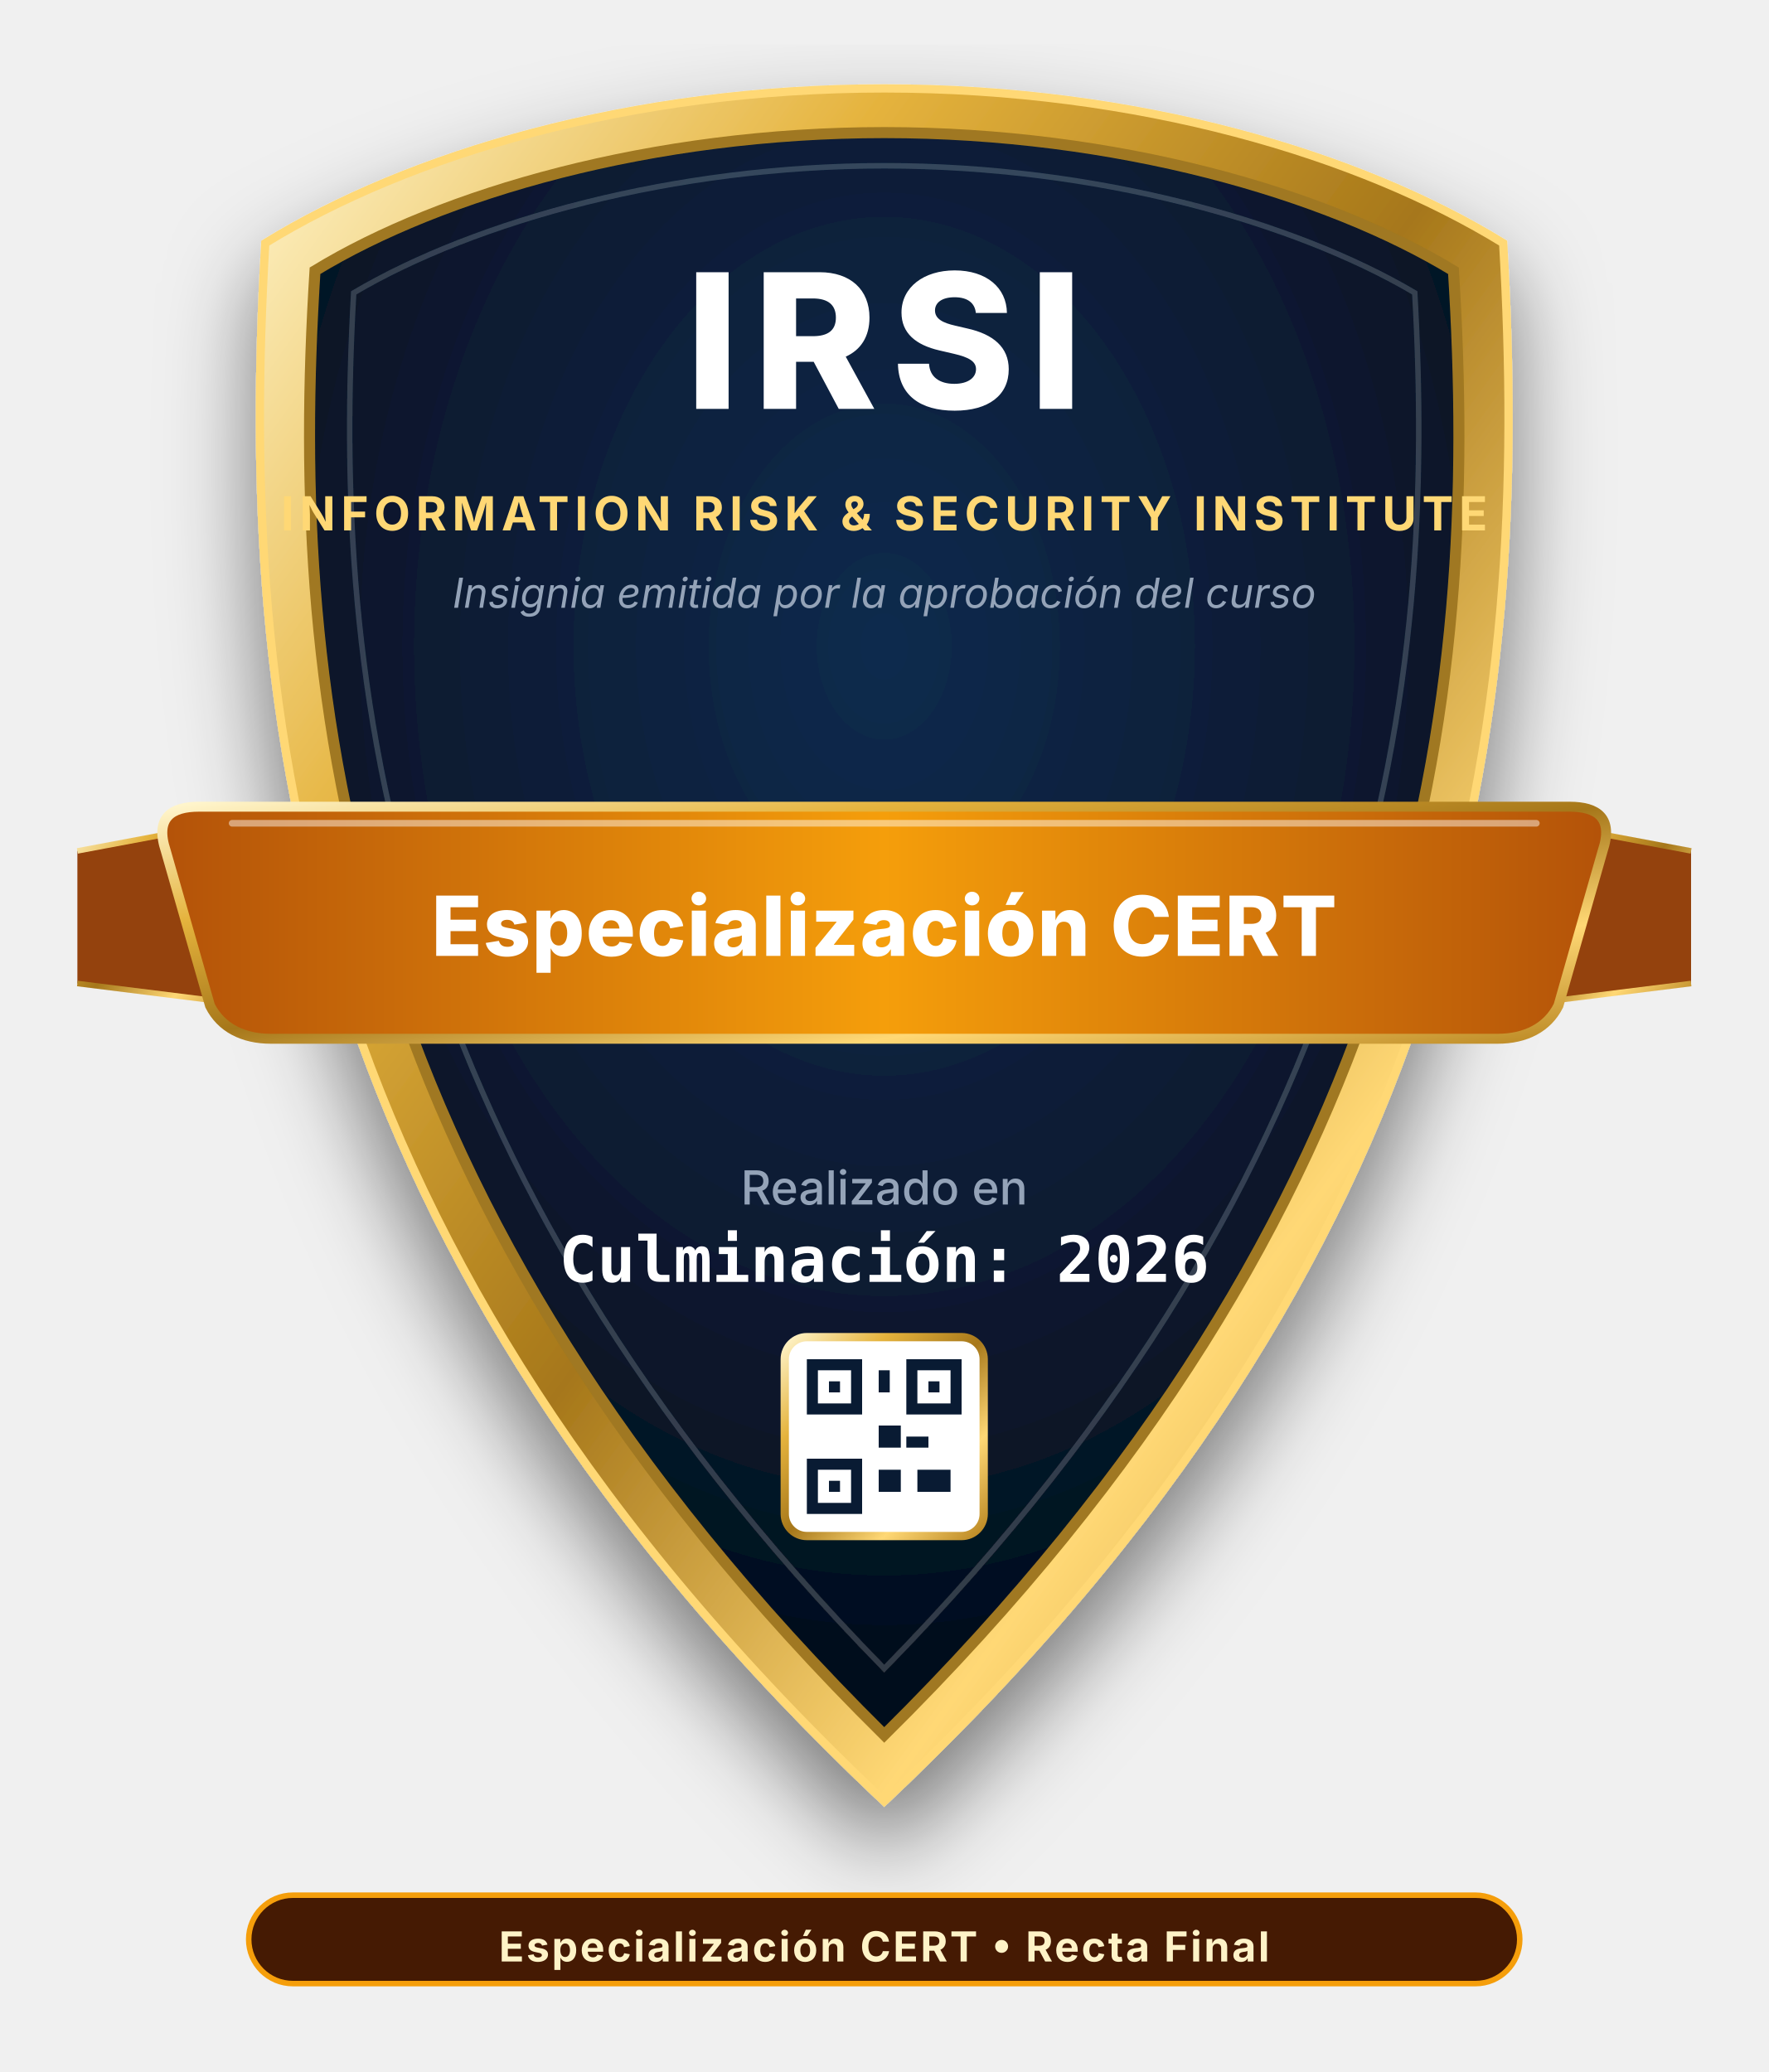
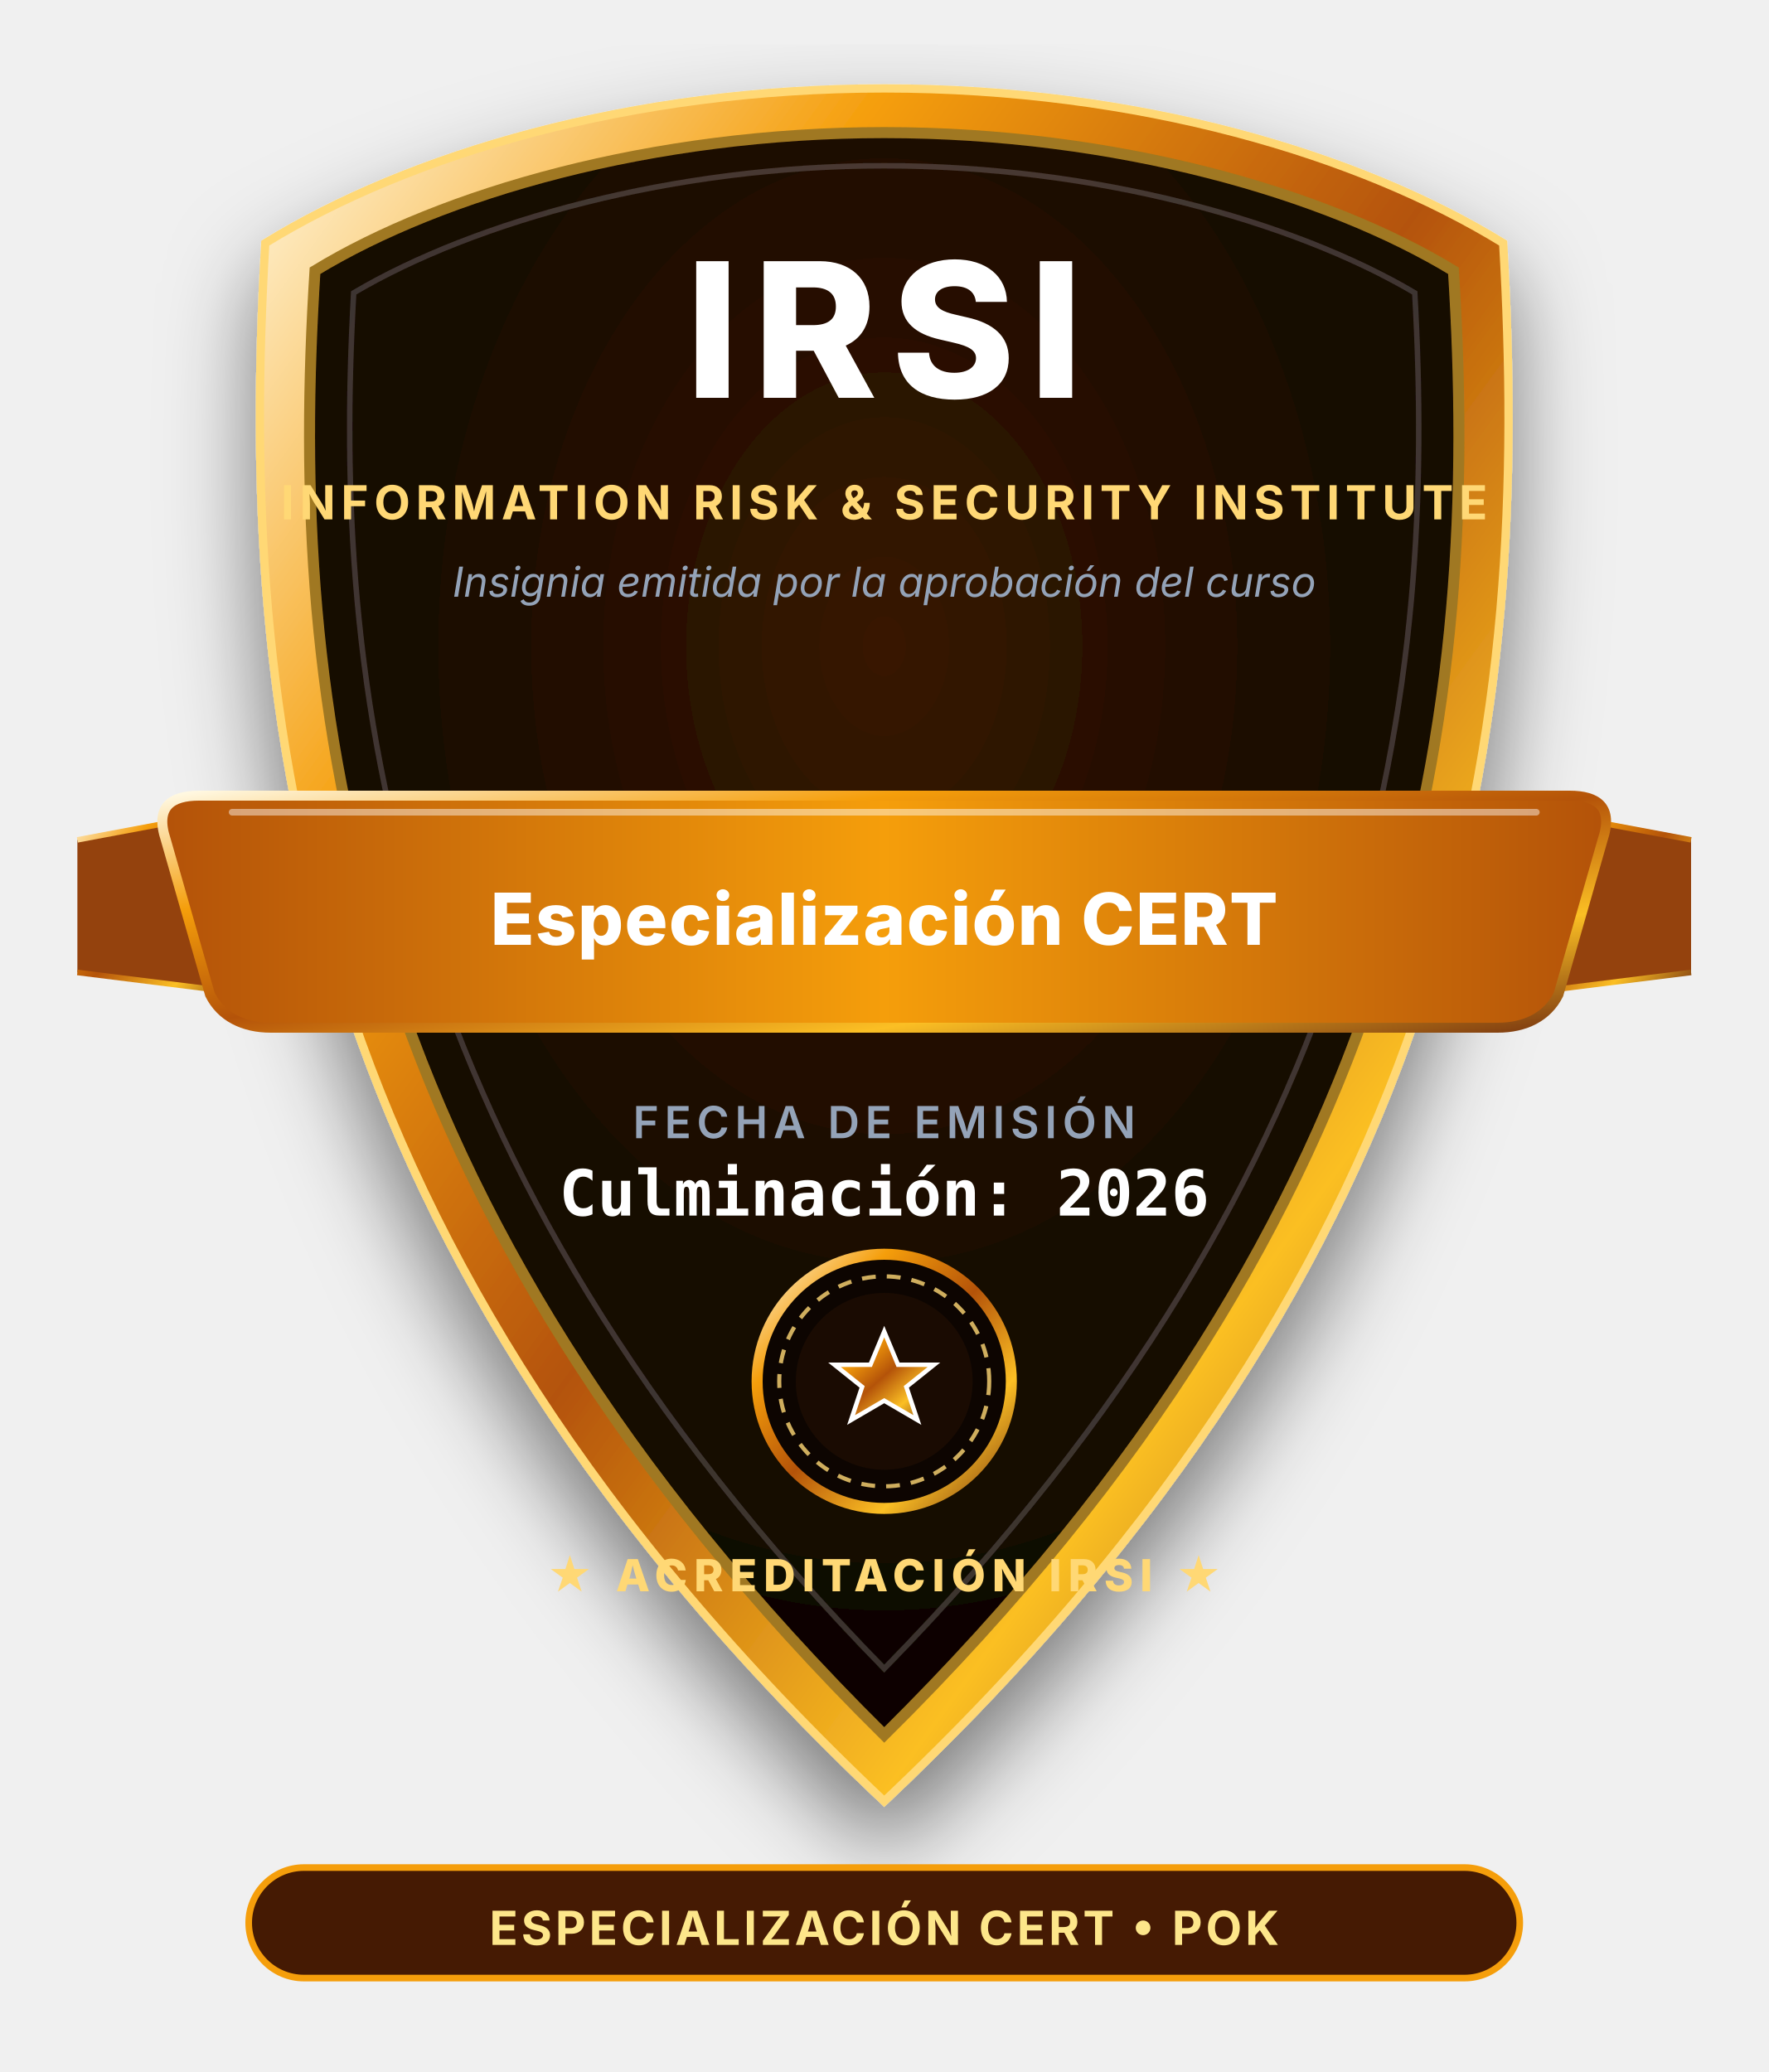
<svg xmlns="http://www.w3.org/2000/svg" viewBox="0 0 320 375" width="320" height="375">
  <defs>
    <linearGradient id="goldGrad_badge_cert_especializacion" x1="0%" y1="0%" x2="100%" y2="100%">
-       <stop offset="0%" stop-color="#fff5cc" />
-       <stop offset="25%" stop-color="#e5b33d" />
-       <stop offset="50%" stop-color="#a6771a" />
-       <stop offset="75%" stop-color="#ffd875" />
-       <stop offset="100%" stop-color="#ba8722" />
+       <stop offset="0%" stop-color="#fff8e1" />
+       <stop offset="25%" stop-color="#f59e0b" />
+       <stop offset="50%" stop-color="#b45309" />
+       <stop offset="75%" stop-color="#fbbf24" />
+       <stop offset="100%" stop-color="#78350f" />
    </linearGradient>
    <radialGradient id="shieldBg_badge_cert_especializacion" cx="50%" cy="32%" r="68%">
-       <stop offset="0%" stop-color="#0f2b4e" />
-       <stop offset="55%" stop-color="#091b33" />
-       <stop offset="100%" stop-color="#040d1a" />
+       <stop offset="0%" stop-color="#381704" />
+       <stop offset="55%" stop-color="#1a0b02" />
+       <stop offset="100%" stop-color="#0d0501" />
    </radialGradient>
    <linearGradient id="ribbonGrad_badge_cert_especializacion" x1="0%" y1="0%" x2="100%" y2="0%">
      <stop offset="0%" stop-color="#b45309" />
      <stop offset="50%" stop-color="#f59e0b" />
      <stop offset="100%" stop-color="#b45309" />
    </linearGradient>
    <filter id="shadow_badge_cert_especializacion" x="-10%" y="-10%" width="120%" height="125%">
      <feDropShadow dx="0" dy="8" stdDeviation="8" flood-color="#000000" flood-opacity="0.5" />
    </filter>
  </defs>
  <g filter="url(#shadow_badge_cert_especializacion)">
    <path d="M160,16 C206,16 246,28 272,44 C277,130 266,226 160,326 C54,226 43,130 48,44 C74,28 114,16 160,16 Z" fill="url(#goldGrad_badge_cert_especializacion)" stroke="#ffd875" stroke-width="1.5" />
    <path d="M160,24 C202,24 240,35 263,49 C268,128 257,218 160,314 C63,218 52,128 57,49 C80,35 118,24 160,24 Z" fill="url(#shieldBg_badge_cert_especializacion)" stroke="#a07820" stroke-width="2" />
    <path d="M160,30 C198,30 234,40 256,53 C260,124 250,210 160,302 C70,210 60,124 64,53 C86,40 122,30 160,30 Z" fill="none" stroke="rgba(255,255,255,0.18)" stroke-width="1" />
  </g>
-   <g transform="translate(160, 74)" text-anchor="middle">
+   <g transform="translate(160, 72)" text-anchor="middle">
    <text y="0" font-family="'Plus Jakarta Sans', system-ui, -apple-system, sans-serif" font-size="34" font-weight="800" fill="#ffffff" letter-spacing="2.5">IRSI</text>
    <line x1="-54" y1="10" x2="54" y2="10" stroke="url(#goldGrad_badge_cert_especializacion)" stroke-width="1.5" stroke-linecap="round" />
    <text y="22" font-family="'Plus Jakarta Sans', system-ui, -apple-system, sans-serif" font-size="8.5" font-weight="700" fill="#ffd875" letter-spacing="1">INFORMATION RISK &amp; SECURITY INSTITUTE</text>
    <text y="36" font-family="'Plus Jakarta Sans', system-ui, -apple-system, sans-serif" font-size="7.5" font-style="italic" fill="#94a3b8">Insignia emitida por la aprobación del curso</text>
  </g>
-   <g transform="translate(0, 136)">
+   <g transform="translate(0, 134)">
    <polygon points="22,38 46,12 46,46" fill="#040d1a" opacity="0.8" />
    <polygon points="14,18 46,12 46,46 14,42" fill="#b45309" filter="brightness(0.65)" />
    <polyline points="14,18 46,12 46,46 14,42" fill="none" stroke="url(#goldGrad_badge_cert_especializacion)" stroke-width="1" />
    <polygon points="298,38 274,12 274,46" fill="#040d1a" opacity="0.8" />
    <polygon points="306,18 274,12 274,46 306,42" fill="#b45309" filter="brightness(0.65)" />
    <polyline points="306,18 274,12 274,46 306,42" fill="none" stroke="url(#goldGrad_badge_cert_especializacion)" stroke-width="1" />
    <path d="M36,10 L284,10 C289,10 292,12 290,18 L282,46 C280,50 276,52 271,52 L49,52 C44,52 40,50 38,46 L30,18 C28,12 31,10 36,10 Z" fill="url(#ribbonGrad_badge_cert_especializacion)" stroke="url(#goldGrad_badge_cert_especializacion)" stroke-width="1.8" />
    <line x1="42" y1="13" x2="278" y2="13" stroke="rgba(255,255,255,0.45)" stroke-width="1.2" stroke-linecap="round" />
-     <text x="160" y="37" text-anchor="middle" font-family="'Plus Jakarta Sans', system-ui, -apple-system, sans-serif" font-size="15" font-weight="800" fill="#ffffff" letter-spacing="0.2">Especialización CERT</text>
+     <text x="160" y="37" text-anchor="middle" font-family="'Plus Jakarta Sans', system-ui, -apple-system, sans-serif" font-size="13" font-weight="800" fill="#ffffff" letter-spacing="0.2">Especialización CERT</text>
  </g>
-   <g transform="translate(160, 228)" text-anchor="middle">
-     <text y="-10" font-family="'Plus Jakarta Sans', system-ui, -apple-system, sans-serif" font-size="8.5" font-weight="500" fill="#94a3b8">Realizado en</text>
-     <text y="4" font-family="'JetBrains Mono', monospace" font-size="11.5" font-weight="700" fill="#ffffff">Culminación: 2026</text>
-     <g transform="translate(-18, 14)">
-       <rect width="36" height="36" rx="4" fill="#ffffff" stroke="url(#goldGrad_badge_cert_especializacion)" stroke-width="1.5" />
-       <rect x="4" y="4" width="10" height="10" fill="#091b33" />
-       <rect x="6" y="6" width="6" height="6" fill="#ffffff" />
-       <rect x="8" y="8" width="2" height="2" fill="#091b33" />
-       <rect x="22" y="4" width="10" height="10" fill="#091b33" />
-       <rect x="24" y="6" width="6" height="6" fill="#ffffff" />
-       <rect x="26" y="8" width="2" height="2" fill="#091b33" />
-       <rect x="4" y="22" width="10" height="10" fill="#091b33" />
-       <rect x="6" y="24" width="6" height="6" fill="#ffffff" />
-       <rect x="8" y="26" width="2" height="2" fill="#091b33" />
-       <rect x="17" y="6" width="2" height="4" fill="#091b33" />
-       <rect x="17" y="16" width="4" height="4" fill="#091b33" />
-       <rect x="22" y="18" width="4" height="2" fill="#091b33" />
-       <rect x="17" y="24" width="4" height="4" fill="#091b33" />
-       <rect x="24" y="24" width="6" height="4" fill="#091b33" />
+   <g transform="translate(160, 206)" text-anchor="middle">
+     <text y="0" font-family="'Plus Jakarta Sans', system-ui, -apple-system, sans-serif" font-size="8" font-weight="600" fill="#94a3b8" letter-spacing="1">FECHA DE EMISIÓN</text>
+     <text y="14" font-family="'JetBrains Mono', monospace" font-size="11.5" font-weight="700" fill="#ffffff">Culminación: 2026</text>
+     <g transform="translate(0, 44)">
+       <circle cx="0" cy="0" r="23" fill="#0d0501" stroke="url(#goldGrad_badge_cert_especializacion)" stroke-width="2" />
+       <circle cx="0" cy="0" r="19" fill="none" stroke="#ffd875" stroke-width="0.75" stroke-dasharray="2.5,2" opacity="0.8" />
+       <circle cx="0" cy="0" r="16" fill="#1a0b02" />
+       <path d="M0,-9 L2.5,-3 L9,-3 L4,1 L6,7 L0,3.5 L-6,7 L-4,1 L-9,-3 L-2.5,-3 Z" fill="url(#goldGrad_badge_cert_especializacion)" stroke="#ffffff" stroke-width="0.8" />
    </g>
+     <text y="82" font-family="'Plus Jakarta Sans', system-ui, -apple-system, sans-serif" font-size="8" font-weight="800" fill="#ffd875" letter-spacing="1.2">★ ACREDITACIÓN IRSI ★</text>
  </g>
-   <g transform="translate(160, 350)">
-     <rect x="-115" y="-7" width="230" height="16" rx="8" fill="#451a03" stroke="#f59e0b" stroke-width="1" />
-     <text text-anchor="middle" y="5" font-family="'Plus Jakarta Sans', system-ui, -apple-system, sans-serif" font-size="7.5" font-weight="700" fill="#fef3c7" letter-spacing="0.4">Especialización CERT • Recta Final</text>
+   <g transform="translate(160, 348)">
+     <rect x="-115" y="-10" width="230" height="20" rx="10" fill="#451a03" stroke="#f59e0b" stroke-width="1.2" />
+     <text text-anchor="middle" y="4" font-family="'Plus Jakarta Sans', system-ui, -apple-system, sans-serif" font-size="8.5" font-weight="700" fill="#fde68a" letter-spacing="0.6">ESPECIALIZACIÓN CERT • POK</text>
  </g>
</svg>
